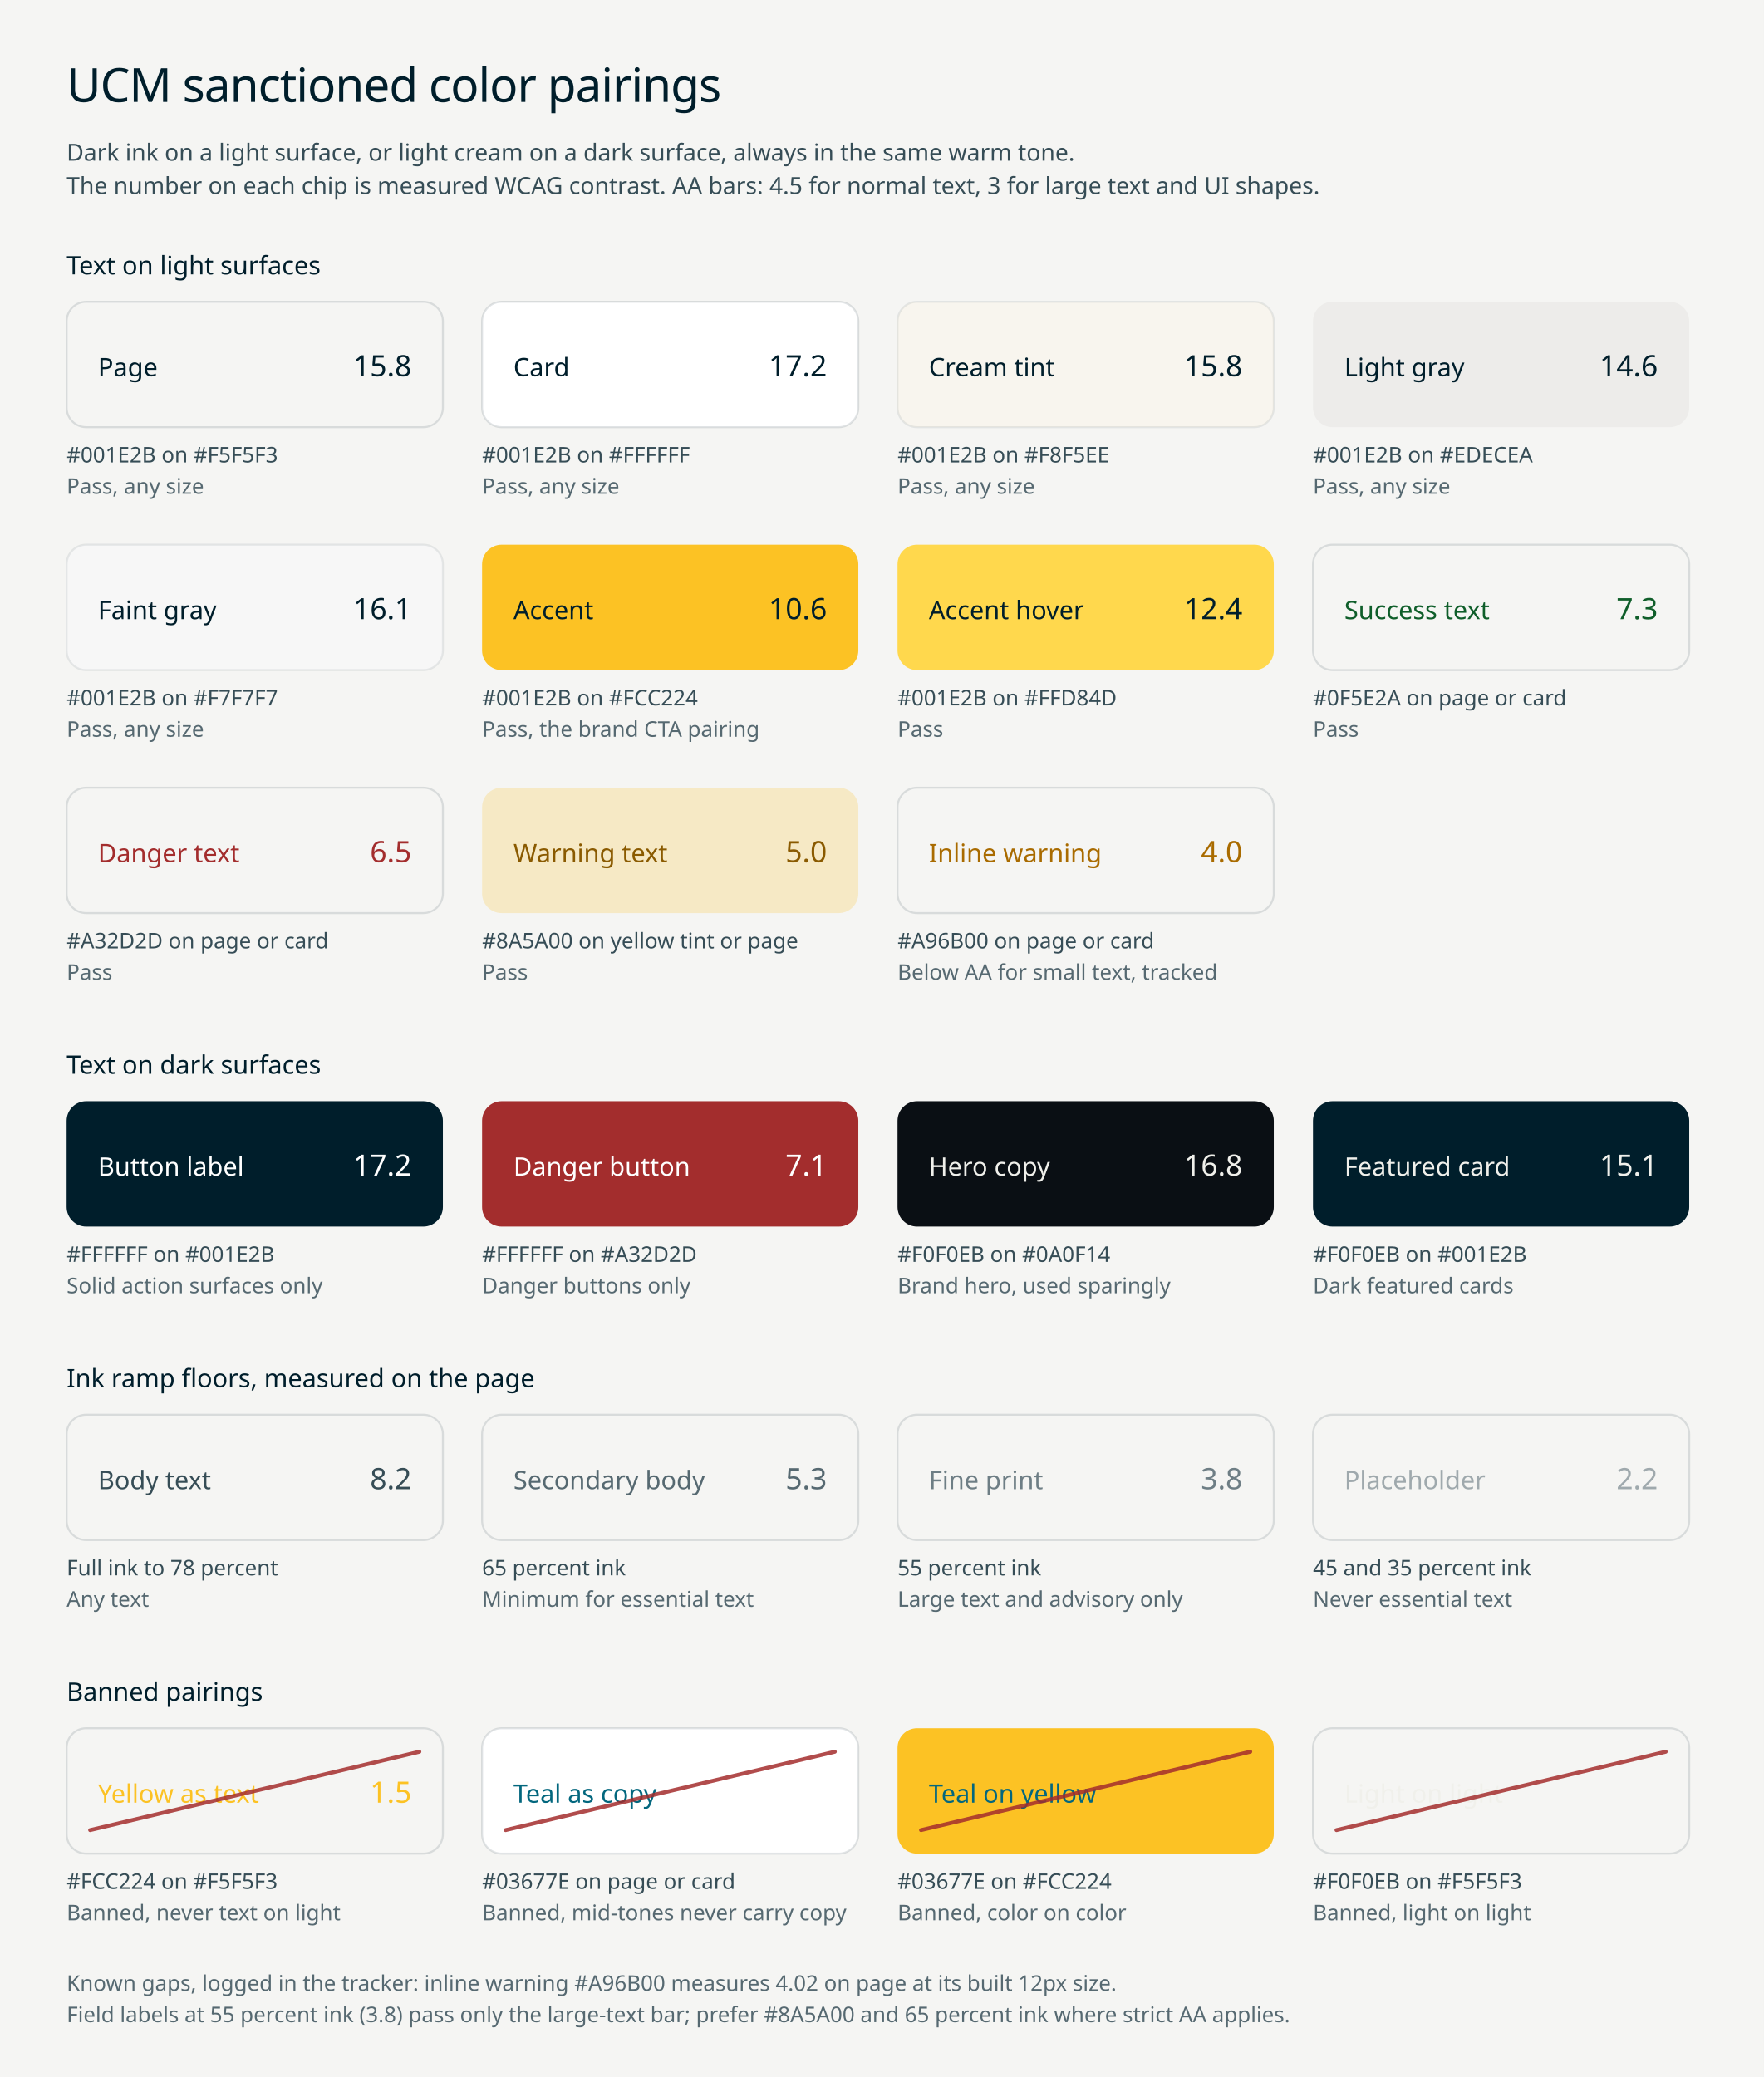
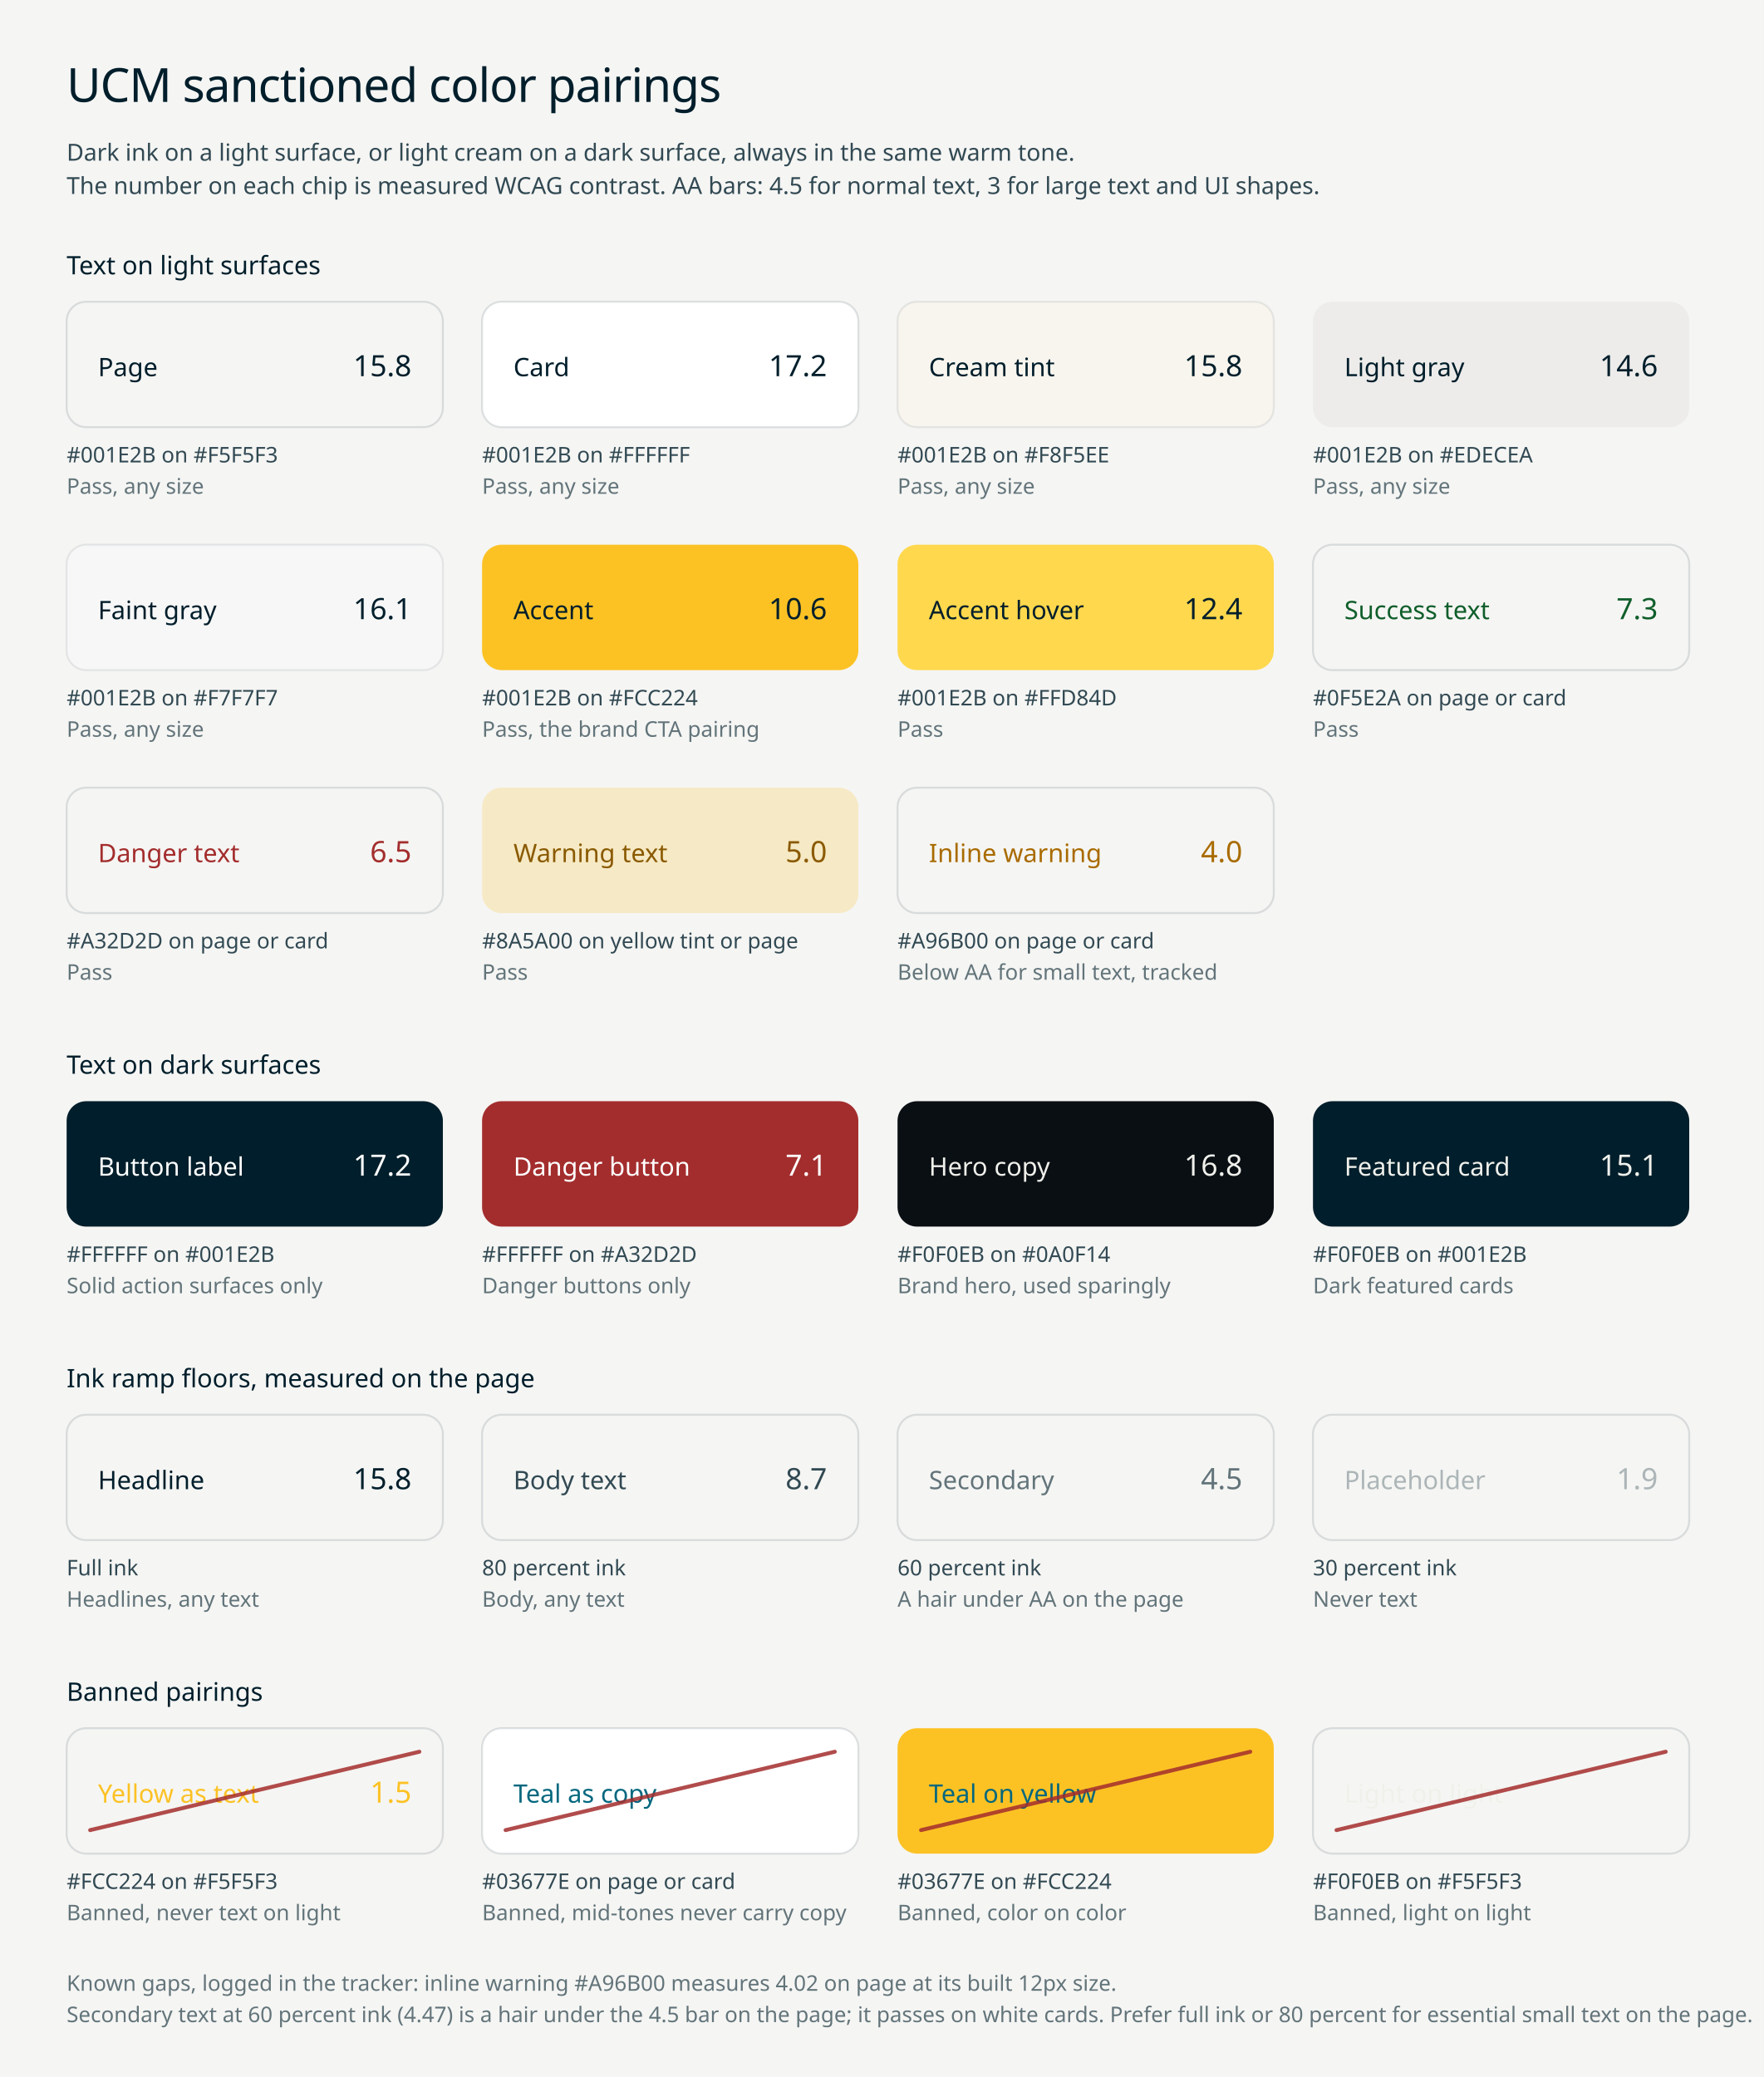
<svg xmlns="http://www.w3.org/2000/svg" viewBox="0 0 900 1060" font-family="Figtree, sans-serif" role="img" aria-label="UCM sanctioned color pairings diagram">
  <rect width="900" height="1060" fill="#F5F5F3" />
  <text x="34" y="52" font-size="24" font-weight="300" letter-spacing="-0.4" fill="#001E2B">UCM sanctioned color pairings</text>
-   <text x="34" y="82" font-size="12" fill="#001E2B" fill-opacity="0.78">Dark ink on a light surface, or light cream on a dark surface, always in the same warm tone.</text>
-   <text x="34" y="99" font-size="12" fill="#001E2B" fill-opacity="0.78">The number on each chip is measured WCAG contrast. AA bars: 4.5 for normal text, 3 for large text and UI shapes.</text>
+   <text x="34" y="82" font-size="12" fill="#001E2B" fill-opacity="0.80">Dark ink on a light surface, or light cream on a dark surface, always in the same warm tone.</text>
+   <text x="34" y="99" font-size="12" fill="#001E2B" fill-opacity="0.80">The number on each chip is measured WCAG contrast. AA bars: 4.5 for normal text, 3 for large text and UI shapes.</text>
  <text x="34" y="140" font-size="13" font-weight="500" fill="#001E2B">Text on light surfaces</text>
  <rect x="34" y="154" width="192" height="64" rx="10" fill="#F5F5F3" stroke="#001E2B" stroke-opacity="0.12" />
  <text x="50" y="192" font-size="13" fill="#001E2B">Page</text>
  <text x="210" y="192" font-size="15" font-weight="500" fill="#001E2B" text-anchor="end">15.8</text>
-   <text x="34" y="236" font-size="11" fill="#001E2B" fill-opacity="0.78">#001E2B on #F5F5F3</text>
-   <text x="34" y="252" font-size="11" fill="#001E2B" fill-opacity="0.65">Pass, any size</text>
+   <text x="34" y="236" font-size="11" fill="#001E2B" fill-opacity="0.80">#001E2B on #F5F5F3</text>
+   <text x="34" y="252" font-size="11" fill="#001E2B" fill-opacity="0.60">Pass, any size</text>
  <rect x="246" y="154" width="192" height="64" rx="10" fill="#FFFFFF" stroke="#001E2B" stroke-opacity="0.12" />
  <text x="262" y="192" font-size="13" fill="#001E2B">Card</text>
  <text x="422" y="192" font-size="15" font-weight="500" fill="#001E2B" text-anchor="end">17.2</text>
-   <text x="246" y="236" font-size="11" fill="#001E2B" fill-opacity="0.78">#001E2B on #FFFFFF</text>
-   <text x="246" y="252" font-size="11" fill="#001E2B" fill-opacity="0.65">Pass, any size</text>
+   <text x="246" y="236" font-size="11" fill="#001E2B" fill-opacity="0.80">#001E2B on #FFFFFF</text>
+   <text x="246" y="252" font-size="11" fill="#001E2B" fill-opacity="0.60">Pass, any size</text>
  <rect x="458" y="154" width="192" height="64" rx="10" fill="#F8F5EE" stroke="#001E2B" stroke-opacity="0.08" />
  <text x="474" y="192" font-size="13" fill="#001E2B">Cream tint</text>
  <text x="634" y="192" font-size="15" font-weight="500" fill="#001E2B" text-anchor="end">15.8</text>
-   <text x="458" y="236" font-size="11" fill="#001E2B" fill-opacity="0.78">#001E2B on #F8F5EE</text>
-   <text x="458" y="252" font-size="11" fill="#001E2B" fill-opacity="0.65">Pass, any size</text>
+   <text x="458" y="236" font-size="11" fill="#001E2B" fill-opacity="0.80">#001E2B on #F8F5EE</text>
+   <text x="458" y="252" font-size="11" fill="#001E2B" fill-opacity="0.60">Pass, any size</text>
  <rect x="670" y="154" width="192" height="64" rx="10" fill="#EDECEA" />
  <text x="686" y="192" font-size="13" fill="#001E2B">Light gray</text>
  <text x="846" y="192" font-size="15" font-weight="500" fill="#001E2B" text-anchor="end">14.6</text>
-   <text x="670" y="236" font-size="11" fill="#001E2B" fill-opacity="0.78">#001E2B on #EDECEA</text>
-   <text x="670" y="252" font-size="11" fill="#001E2B" fill-opacity="0.65">Pass, any size</text>
+   <text x="670" y="236" font-size="11" fill="#001E2B" fill-opacity="0.80">#001E2B on #EDECEA</text>
+   <text x="670" y="252" font-size="11" fill="#001E2B" fill-opacity="0.60">Pass, any size</text>
  <rect x="34" y="278" width="192" height="64" rx="10" fill="#F7F7F7" stroke="#001E2B" stroke-opacity="0.08" />
  <text x="50" y="316" font-size="13" fill="#001E2B">Faint gray</text>
  <text x="210" y="316" font-size="15" font-weight="500" fill="#001E2B" text-anchor="end">16.1</text>
-   <text x="34" y="360" font-size="11" fill="#001E2B" fill-opacity="0.78">#001E2B on #F7F7F7</text>
-   <text x="34" y="376" font-size="11" fill="#001E2B" fill-opacity="0.65">Pass, any size</text>
+   <text x="34" y="360" font-size="11" fill="#001E2B" fill-opacity="0.80">#001E2B on #F7F7F7</text>
+   <text x="34" y="376" font-size="11" fill="#001E2B" fill-opacity="0.60">Pass, any size</text>
  <rect x="246" y="278" width="192" height="64" rx="10" fill="#FCC224" />
  <text x="262" y="316" font-size="13" fill="#001E2B">Accent</text>
  <text x="422" y="316" font-size="15" font-weight="500" fill="#001E2B" text-anchor="end">10.6</text>
-   <text x="246" y="360" font-size="11" fill="#001E2B" fill-opacity="0.78">#001E2B on #FCC224</text>
-   <text x="246" y="376" font-size="11" fill="#001E2B" fill-opacity="0.65">Pass, the brand CTA pairing</text>
+   <text x="246" y="360" font-size="11" fill="#001E2B" fill-opacity="0.80">#001E2B on #FCC224</text>
+   <text x="246" y="376" font-size="11" fill="#001E2B" fill-opacity="0.60">Pass, the brand CTA pairing</text>
  <rect x="458" y="278" width="192" height="64" rx="10" fill="#FFD84D" />
  <text x="474" y="316" font-size="13" fill="#001E2B">Accent hover</text>
  <text x="634" y="316" font-size="15" font-weight="500" fill="#001E2B" text-anchor="end">12.4</text>
-   <text x="458" y="360" font-size="11" fill="#001E2B" fill-opacity="0.78">#001E2B on #FFD84D</text>
-   <text x="458" y="376" font-size="11" fill="#001E2B" fill-opacity="0.65">Pass</text>
+   <text x="458" y="360" font-size="11" fill="#001E2B" fill-opacity="0.80">#001E2B on #FFD84D</text>
+   <text x="458" y="376" font-size="11" fill="#001E2B" fill-opacity="0.60">Pass</text>
  <rect x="670" y="278" width="192" height="64" rx="10" fill="#F5F5F3" stroke="#001E2B" stroke-opacity="0.12" />
  <text x="686" y="316" font-size="13" fill="#0F5E2A">Success text</text>
  <text x="846" y="316" font-size="15" font-weight="500" fill="#0F5E2A" text-anchor="end">7.3</text>
-   <text x="670" y="360" font-size="11" fill="#001E2B" fill-opacity="0.78">#0F5E2A on page or card</text>
-   <text x="670" y="376" font-size="11" fill="#001E2B" fill-opacity="0.65">Pass</text>
+   <text x="670" y="360" font-size="11" fill="#001E2B" fill-opacity="0.80">#0F5E2A on page or card</text>
+   <text x="670" y="376" font-size="11" fill="#001E2B" fill-opacity="0.60">Pass</text>
  <rect x="34" y="402" width="192" height="64" rx="10" fill="#F5F5F3" stroke="#001E2B" stroke-opacity="0.12" />
  <text x="50" y="440" font-size="13" fill="#A32D2D">Danger text</text>
  <text x="210" y="440" font-size="15" font-weight="500" fill="#A32D2D" text-anchor="end">6.5</text>
-   <text x="34" y="484" font-size="11" fill="#001E2B" fill-opacity="0.78">#A32D2D on page or card</text>
-   <text x="34" y="500" font-size="11" fill="#001E2B" fill-opacity="0.65">Pass</text>
+   <text x="34" y="484" font-size="11" fill="#001E2B" fill-opacity="0.80">#A32D2D on page or card</text>
+   <text x="34" y="500" font-size="11" fill="#001E2B" fill-opacity="0.60">Pass</text>
  <rect x="246" y="402" width="192" height="64" rx="10" fill="#FCC224" fill-opacity="0.22" />
  <text x="262" y="440" font-size="13" fill="#8A5A00">Warning text</text>
  <text x="422" y="440" font-size="15" font-weight="500" fill="#8A5A00" text-anchor="end">5.0</text>
-   <text x="246" y="484" font-size="11" fill="#001E2B" fill-opacity="0.78">#8A5A00 on yellow tint or page</text>
-   <text x="246" y="500" font-size="11" fill="#001E2B" fill-opacity="0.65">Pass</text>
+   <text x="246" y="484" font-size="11" fill="#001E2B" fill-opacity="0.80">#8A5A00 on yellow tint or page</text>
+   <text x="246" y="500" font-size="11" fill="#001E2B" fill-opacity="0.60">Pass</text>
  <rect x="458" y="402" width="192" height="64" rx="10" fill="#F5F5F3" stroke="#001E2B" stroke-opacity="0.12" />
  <text x="474" y="440" font-size="13" fill="#A96B00">Inline warning</text>
  <text x="634" y="440" font-size="15" font-weight="500" fill="#A96B00" text-anchor="end">4.0</text>
-   <text x="458" y="484" font-size="11" fill="#001E2B" fill-opacity="0.78">#A96B00 on page or card</text>
-   <text x="458" y="500" font-size="11" fill="#001E2B" fill-opacity="0.65">Below AA for small text, tracked</text>
+   <text x="458" y="484" font-size="11" fill="#001E2B" fill-opacity="0.80">#A96B00 on page or card</text>
+   <text x="458" y="500" font-size="11" fill="#001E2B" fill-opacity="0.60">Below AA for small text, tracked</text>
  <text x="34" y="548" font-size="13" font-weight="500" fill="#001E2B">Text on dark surfaces</text>
  <rect x="34" y="562" width="192" height="64" rx="10" fill="#001E2B" />
  <text x="50" y="600" font-size="13" fill="#FFFFFF">Button label</text>
  <text x="210" y="600" font-size="15" font-weight="500" fill="#FFFFFF" text-anchor="end">17.2</text>
-   <text x="34" y="644" font-size="11" fill="#001E2B" fill-opacity="0.78">#FFFFFF on #001E2B</text>
-   <text x="34" y="660" font-size="11" fill="#001E2B" fill-opacity="0.65">Solid action surfaces only</text>
+   <text x="34" y="644" font-size="11" fill="#001E2B" fill-opacity="0.80">#FFFFFF on #001E2B</text>
+   <text x="34" y="660" font-size="11" fill="#001E2B" fill-opacity="0.60">Solid action surfaces only</text>
  <rect x="246" y="562" width="192" height="64" rx="10" fill="#A32D2D" />
  <text x="262" y="600" font-size="13" fill="#FFFFFF">Danger button</text>
  <text x="422" y="600" font-size="15" font-weight="500" fill="#FFFFFF" text-anchor="end">7.1</text>
-   <text x="246" y="644" font-size="11" fill="#001E2B" fill-opacity="0.78">#FFFFFF on #A32D2D</text>
-   <text x="246" y="660" font-size="11" fill="#001E2B" fill-opacity="0.65">Danger buttons only</text>
+   <text x="246" y="644" font-size="11" fill="#001E2B" fill-opacity="0.80">#FFFFFF on #A32D2D</text>
+   <text x="246" y="660" font-size="11" fill="#001E2B" fill-opacity="0.60">Danger buttons only</text>
  <rect x="458" y="562" width="192" height="64" rx="10" fill="#0A0F14" />
  <text x="474" y="600" font-size="13" fill="#F0F0EB">Hero copy</text>
  <text x="634" y="600" font-size="15" font-weight="500" fill="#F0F0EB" text-anchor="end">16.8</text>
-   <text x="458" y="644" font-size="11" fill="#001E2B" fill-opacity="0.78">#F0F0EB on #0A0F14</text>
-   <text x="458" y="660" font-size="11" fill="#001E2B" fill-opacity="0.65">Brand hero, used sparingly</text>
+   <text x="458" y="644" font-size="11" fill="#001E2B" fill-opacity="0.80">#F0F0EB on #0A0F14</text>
+   <text x="458" y="660" font-size="11" fill="#001E2B" fill-opacity="0.60">Brand hero, used sparingly</text>
  <rect x="670" y="562" width="192" height="64" rx="10" fill="#001E2B" />
  <text x="686" y="600" font-size="13" fill="#F0F0EB">Featured card</text>
  <text x="846" y="600" font-size="15" font-weight="500" fill="#F0F0EB" text-anchor="end">15.1</text>
-   <text x="670" y="644" font-size="11" fill="#001E2B" fill-opacity="0.78">#F0F0EB on #001E2B</text>
-   <text x="670" y="660" font-size="11" fill="#001E2B" fill-opacity="0.65">Dark featured cards</text>
+   <text x="670" y="644" font-size="11" fill="#001E2B" fill-opacity="0.80">#F0F0EB on #001E2B</text>
+   <text x="670" y="660" font-size="11" fill="#001E2B" fill-opacity="0.60">Dark featured cards</text>
  <text x="34" y="708" font-size="13" font-weight="500" fill="#001E2B">Ink ramp floors, measured on the page</text>
  <rect x="34" y="722" width="192" height="64" rx="10" fill="#F5F5F3" stroke="#001E2B" stroke-opacity="0.12" />
-   <text x="50" y="760" font-size="13" fill="#001E2B" fill-opacity="0.78">Body text</text>
-   <text x="210" y="760" font-size="15" font-weight="500" fill="#001E2B" fill-opacity="0.78" text-anchor="end">8.2</text>
-   <text x="34" y="804" font-size="11" fill="#001E2B" fill-opacity="0.78">Full ink to 78 percent</text>
-   <text x="34" y="820" font-size="11" fill="#001E2B" fill-opacity="0.65">Any text</text>
+   <text x="50" y="760" font-size="13" fill="#001E2B">Headline</text>
+   <text x="210" y="760" font-size="15" font-weight="500" fill="#001E2B" text-anchor="end">15.8</text>
+   <text x="34" y="804" font-size="11" fill="#001E2B" fill-opacity="0.80">Full ink</text>
+   <text x="34" y="820" font-size="11" fill="#001E2B" fill-opacity="0.60">Headlines, any text</text>
  <rect x="246" y="722" width="192" height="64" rx="10" fill="#F5F5F3" stroke="#001E2B" stroke-opacity="0.12" />
-   <text x="262" y="760" font-size="13" fill="#001E2B" fill-opacity="0.65">Secondary body</text>
-   <text x="422" y="760" font-size="15" font-weight="500" fill="#001E2B" fill-opacity="0.65" text-anchor="end">5.3</text>
-   <text x="246" y="804" font-size="11" fill="#001E2B" fill-opacity="0.78">65 percent ink</text>
-   <text x="246" y="820" font-size="11" fill="#001E2B" fill-opacity="0.65">Minimum for essential text</text>
+   <text x="262" y="760" font-size="13" fill="#001E2B" fill-opacity="0.80">Body text</text>
+   <text x="422" y="760" font-size="15" font-weight="500" fill="#001E2B" fill-opacity="0.80" text-anchor="end">8.7</text>
+   <text x="246" y="804" font-size="11" fill="#001E2B" fill-opacity="0.80">80 percent ink</text>
+   <text x="246" y="820" font-size="11" fill="#001E2B" fill-opacity="0.60">Body, any text</text>
  <rect x="458" y="722" width="192" height="64" rx="10" fill="#F5F5F3" stroke="#001E2B" stroke-opacity="0.12" />
-   <text x="474" y="760" font-size="13" fill="#001E2B" fill-opacity="0.55">Fine print</text>
-   <text x="634" y="760" font-size="15" font-weight="500" fill="#001E2B" fill-opacity="0.55" text-anchor="end">3.8</text>
-   <text x="458" y="804" font-size="11" fill="#001E2B" fill-opacity="0.78">55 percent ink</text>
-   <text x="458" y="820" font-size="11" fill="#001E2B" fill-opacity="0.65">Large text and advisory only</text>
+   <text x="474" y="760" font-size="13" fill="#001E2B" fill-opacity="0.60">Secondary</text>
+   <text x="634" y="760" font-size="15" font-weight="500" fill="#001E2B" fill-opacity="0.60" text-anchor="end">4.5</text>
+   <text x="458" y="804" font-size="11" fill="#001E2B" fill-opacity="0.80">60 percent ink</text>
+   <text x="458" y="820" font-size="11" fill="#001E2B" fill-opacity="0.60">A hair under AA on the page</text>
  <rect x="670" y="722" width="192" height="64" rx="10" fill="#F5F5F3" stroke="#001E2B" stroke-opacity="0.12" />
-   <text x="686" y="760" font-size="13" fill="#001E2B" fill-opacity="0.35">Placeholder</text>
-   <text x="846" y="760" font-size="15" font-weight="500" fill="#001E2B" fill-opacity="0.35" text-anchor="end">2.2</text>
-   <text x="670" y="804" font-size="11" fill="#001E2B" fill-opacity="0.78">45 and 35 percent ink</text>
-   <text x="670" y="820" font-size="11" fill="#001E2B" fill-opacity="0.65">Never essential text</text>
+   <text x="686" y="760" font-size="13" fill="#001E2B" fill-opacity="0.30">Placeholder</text>
+   <text x="846" y="760" font-size="15" font-weight="500" fill="#001E2B" fill-opacity="0.30" text-anchor="end">1.9</text>
+   <text x="670" y="804" font-size="11" fill="#001E2B" fill-opacity="0.80">30 percent ink</text>
+   <text x="670" y="820" font-size="11" fill="#001E2B" fill-opacity="0.60">Never text</text>
  <text x="34" y="868" font-size="13" font-weight="500" fill="#001E2B">Banned pairings</text>
  <rect x="34" y="882" width="192" height="64" rx="10" fill="#F5F5F3" stroke="#001E2B" stroke-opacity="0.12" />
  <text x="50" y="920" font-size="13" fill="#FCC224">Yellow as text</text>
  <text x="210" y="920" font-size="15" font-weight="500" fill="#FCC224" text-anchor="end">1.5</text>
  <line x1="46" y1="934" x2="214" y2="894" stroke="#A32D2D" stroke-width="2" stroke-linecap="round" stroke-opacity="0.85" />
-   <text x="34" y="964" font-size="11" fill="#001E2B" fill-opacity="0.78">#FCC224 on #F5F5F3</text>
-   <text x="34" y="980" font-size="11" fill="#001E2B" fill-opacity="0.65">Banned, never text on light</text>
+   <text x="34" y="964" font-size="11" fill="#001E2B" fill-opacity="0.80">#FCC224 on #F5F5F3</text>
+   <text x="34" y="980" font-size="11" fill="#001E2B" fill-opacity="0.60">Banned, never text on light</text>
  <rect x="246" y="882" width="192" height="64" rx="10" fill="#FFFFFF" stroke="#001E2B" stroke-opacity="0.12" />
  <text x="262" y="920" font-size="13" fill="#03677E">Teal as copy</text>
  <line x1="258" y1="934" x2="426" y2="894" stroke="#A32D2D" stroke-width="2" stroke-linecap="round" stroke-opacity="0.85" />
-   <text x="246" y="964" font-size="11" fill="#001E2B" fill-opacity="0.78">#03677E on page or card</text>
-   <text x="246" y="980" font-size="11" fill="#001E2B" fill-opacity="0.65">Banned, mid-tones never carry copy</text>
+   <text x="246" y="964" font-size="11" fill="#001E2B" fill-opacity="0.80">#03677E on page or card</text>
+   <text x="246" y="980" font-size="11" fill="#001E2B" fill-opacity="0.60">Banned, mid-tones never carry copy</text>
  <rect x="458" y="882" width="192" height="64" rx="10" fill="#FCC224" />
  <text x="474" y="920" font-size="13" fill="#03677E">Teal on yellow</text>
  <line x1="470" y1="934" x2="638" y2="894" stroke="#A32D2D" stroke-width="2" stroke-linecap="round" stroke-opacity="0.85" />
-   <text x="458" y="964" font-size="11" fill="#001E2B" fill-opacity="0.78">#03677E on #FCC224</text>
-   <text x="458" y="980" font-size="11" fill="#001E2B" fill-opacity="0.65">Banned, color on color</text>
+   <text x="458" y="964" font-size="11" fill="#001E2B" fill-opacity="0.80">#03677E on #FCC224</text>
+   <text x="458" y="980" font-size="11" fill="#001E2B" fill-opacity="0.60">Banned, color on color</text>
  <rect x="670" y="882" width="192" height="64" rx="10" fill="#F5F5F3" stroke="#001E2B" stroke-opacity="0.12" />
  <text x="686" y="920" font-size="13" fill="#F0F0EB">Light on light</text>
  <line x1="682" y1="934" x2="850" y2="894" stroke="#A32D2D" stroke-width="2" stroke-linecap="round" stroke-opacity="0.85" />
-   <text x="670" y="964" font-size="11" fill="#001E2B" fill-opacity="0.78">#F0F0EB on #F5F5F3</text>
-   <text x="670" y="980" font-size="11" fill="#001E2B" fill-opacity="0.65">Banned, light on light</text>
-   <text x="34" y="1016" font-size="11" fill="#001E2B" fill-opacity="0.65">Known gaps, logged in the tracker: inline warning #A96B00 measures 4.02 on page at its built 12px size.</text>
-   <text x="34" y="1032" font-size="11" fill="#001E2B" fill-opacity="0.65">Field labels at 55 percent ink (3.8) pass only the large-text bar; prefer #8A5A00 and 65 percent ink where strict AA applies.</text>
+   <text x="670" y="964" font-size="11" fill="#001E2B" fill-opacity="0.80">#F0F0EB on #F5F5F3</text>
+   <text x="670" y="980" font-size="11" fill="#001E2B" fill-opacity="0.60">Banned, light on light</text>
+   <text x="34" y="1016" font-size="11" fill="#001E2B" fill-opacity="0.60">Known gaps, logged in the tracker: inline warning #A96B00 measures 4.02 on page at its built 12px size.</text>
+   <text x="34" y="1032" font-size="11" fill="#001E2B" fill-opacity="0.60">Secondary text at 60 percent ink (4.47) is a hair under the 4.5 bar on the page; it passes on white cards. Prefer full ink or 80 percent for essential small text on the page.</text>
</svg>
